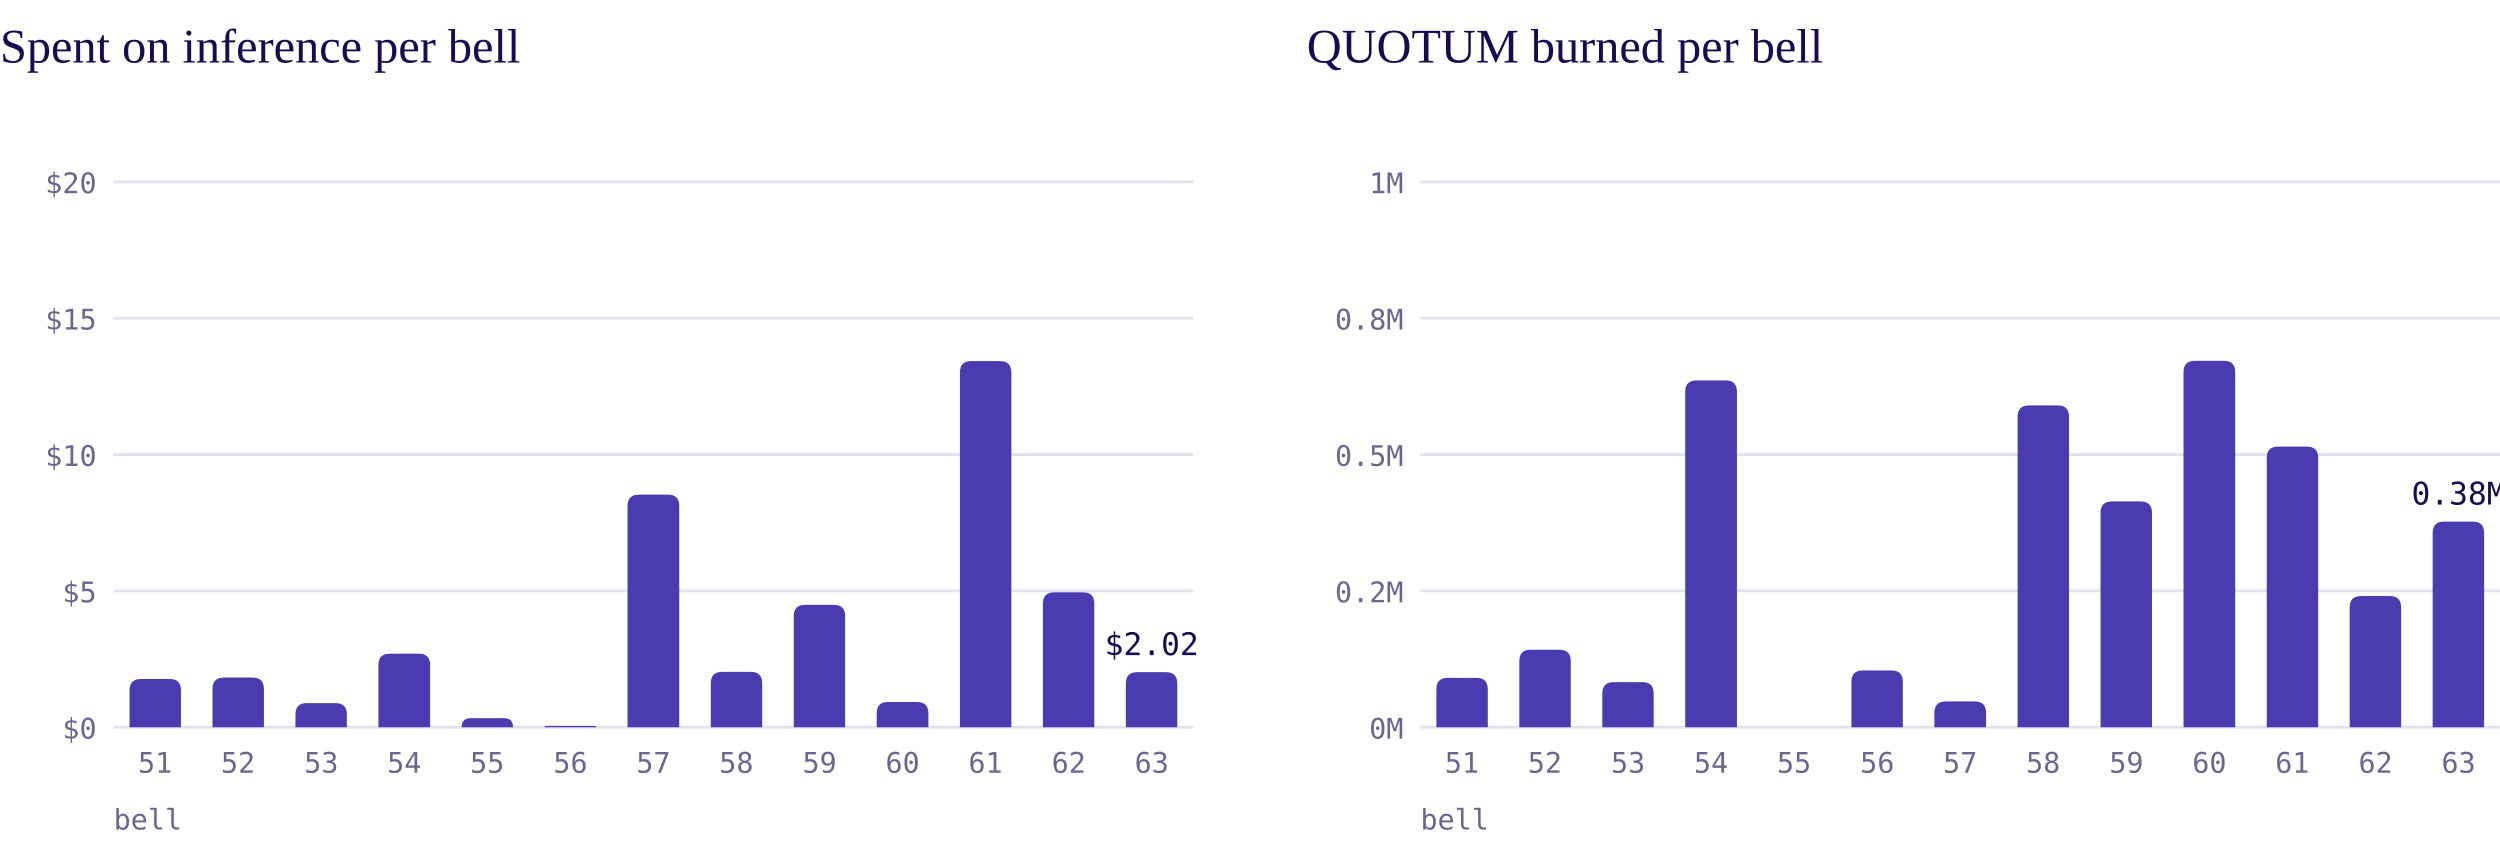
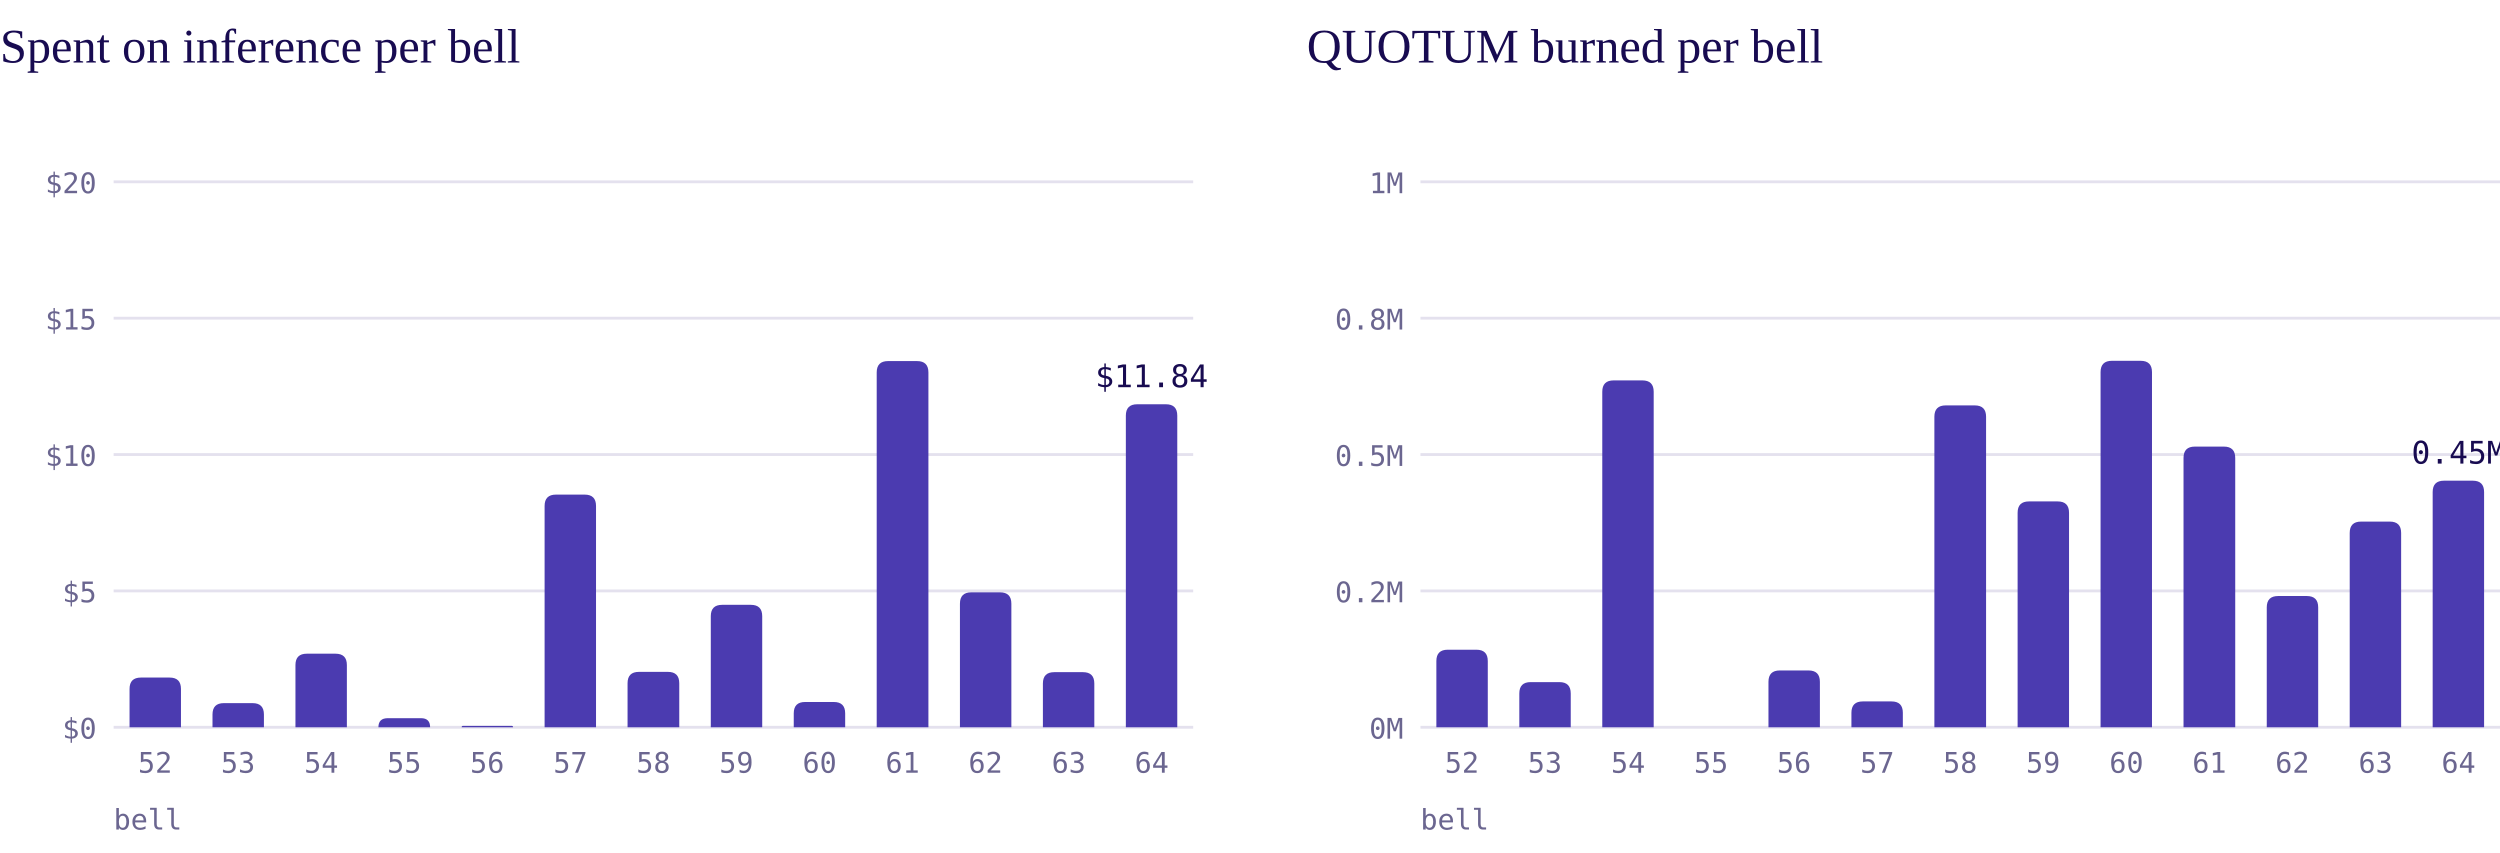
- <svg xmlns="http://www.w3.org/2000/svg" viewBox="0 0 880 300" width="880" height="300" role="img" aria-label="quotum bells 1 to 63: inference spent and QUOTUM burned per bell">
+ <svg xmlns="http://www.w3.org/2000/svg" viewBox="0 0 880 300" width="880" height="300" role="img" aria-label="quotum bells 1 to 64: inference spent and QUOTUM burned per bell">
  <text x="0" y="22" font-family="Georgia,'Times New Roman',serif" font-size="17" fill="#180b51">Spent on inference per bell</text>
  <line x1="40" x2="420" y1="256.0" y2="256.0" stroke="#e4e1ee" stroke-width="1" />
  <text x="34" y="260.0" text-anchor="end" font-family="ui-monospace,SFMono-Regular,Menlo,monospace" font-size="10" fill="#6b6690">$0</text>
  <line x1="40" x2="420" y1="208.0" y2="208.0" stroke="#e4e1ee" stroke-width="1" />
  <text x="34" y="212.0" text-anchor="end" font-family="ui-monospace,SFMono-Regular,Menlo,monospace" font-size="10" fill="#6b6690">$5</text>
  <line x1="40" x2="420" y1="160.0" y2="160.0" stroke="#e4e1ee" stroke-width="1" />
  <text x="34" y="164.0" text-anchor="end" font-family="ui-monospace,SFMono-Regular,Menlo,monospace" font-size="10" fill="#6b6690">$10</text>
  <line x1="40" x2="420" y1="112.0" y2="112.0" stroke="#e4e1ee" stroke-width="1" />
  <text x="34" y="116.0" text-anchor="end" font-family="ui-monospace,SFMono-Regular,Menlo,monospace" font-size="10" fill="#6b6690">$15</text>
  <line x1="40" x2="420" y1="64.0" y2="64.0" stroke="#e4e1ee" stroke-width="1" />
  <text x="34" y="68.0" text-anchor="end" font-family="ui-monospace,SFMono-Regular,Menlo,monospace" font-size="10" fill="#6b6690">$20</text>
-   <path d="M45.6,256.0 V243.0 Q45.6,239.0 49.6,239.0 H59.7 Q63.7,239.0 63.7,243.0 V256.0 Z" fill="#4b3bb0" />
-   <text x="54.6" y="272" text-anchor="middle" font-family="ui-monospace,SFMono-Regular,Menlo,monospace" font-size="10" fill="#6b6690">51</text>
-   <path d="M74.8,256.0 V242.5 Q74.8,238.5 78.8,238.5 H88.9 Q92.9,238.5 92.9,242.5 V256.0 Z" fill="#4b3bb0" />
-   <text x="83.8" y="272" text-anchor="middle" font-family="ui-monospace,SFMono-Regular,Menlo,monospace" font-size="10" fill="#6b6690">52</text>
-   <path d="M104.0,256.0 V251.5 Q104.0,247.5 108.0,247.5 H118.1 Q122.1,247.5 122.1,251.5 V256.0 Z" fill="#4b3bb0" />
-   <text x="113.1" y="272" text-anchor="middle" font-family="ui-monospace,SFMono-Regular,Menlo,monospace" font-size="10" fill="#6b6690">53</text>
-   <path d="M133.2,256.0 V234.1 Q133.2,230.1 137.2,230.1 H147.4 Q151.4,230.1 151.4,234.1 V256.0 Z" fill="#4b3bb0" />
-   <text x="142.3" y="272" text-anchor="middle" font-family="ui-monospace,SFMono-Regular,Menlo,monospace" font-size="10" fill="#6b6690">54</text>
-   <path d="M162.5,256.0 V256.0 Q162.5,252.8 165.7,252.8 H177.4 Q180.6,252.8 180.6,256.0 V256.0 Z" fill="#4b3bb0" />
-   <text x="171.5" y="272" text-anchor="middle" font-family="ui-monospace,SFMono-Regular,Menlo,monospace" font-size="10" fill="#6b6690">55</text>
-   <path d="M191.7,256.0 V256.0 Q191.7,255.5 192.2,255.5 H209.3 Q209.8,255.5 209.8,256.0 V256.0 Z" fill="#4b3bb0" />
-   <text x="200.8" y="272" text-anchor="middle" font-family="ui-monospace,SFMono-Regular,Menlo,monospace" font-size="10" fill="#6b6690">56</text>
-   <path d="M220.9,256.0 V178.1 Q220.9,174.1 224.9,174.1 H235.1 Q239.1,174.1 239.1,178.1 V256.0 Z" fill="#4b3bb0" />
-   <text x="230.0" y="272" text-anchor="middle" font-family="ui-monospace,SFMono-Regular,Menlo,monospace" font-size="10" fill="#6b6690">57</text>
-   <path d="M250.2,256.0 V240.5 Q250.2,236.5 254.2,236.5 H264.3 Q268.3,236.5 268.3,240.5 V256.0 Z" fill="#4b3bb0" />
-   <text x="259.2" y="272" text-anchor="middle" font-family="ui-monospace,SFMono-Regular,Menlo,monospace" font-size="10" fill="#6b6690">58</text>
-   <path d="M279.4,256.0 V216.9 Q279.4,212.9 283.4,212.9 H293.5 Q297.5,212.9 297.5,216.9 V256.0 Z" fill="#4b3bb0" />
-   <text x="288.5" y="272" text-anchor="middle" font-family="ui-monospace,SFMono-Regular,Menlo,monospace" font-size="10" fill="#6b6690">59</text>
-   <path d="M308.6,256.0 V251.1 Q308.6,247.1 312.6,247.1 H322.8 Q326.8,247.1 326.8,251.1 V256.0 Z" fill="#4b3bb0" />
-   <text x="317.7" y="272" text-anchor="middle" font-family="ui-monospace,SFMono-Regular,Menlo,monospace" font-size="10" fill="#6b6690">60</text>
-   <path d="M337.9,256.0 V131.1 Q337.9,127.1 341.9,127.1 H352.0 Q356.0,127.1 356.0,131.1 V256.0 Z" fill="#4b3bb0" />
-   <text x="346.9" y="272" text-anchor="middle" font-family="ui-monospace,SFMono-Regular,Menlo,monospace" font-size="10" fill="#6b6690">61</text>
-   <path d="M367.1,256.0 V212.5 Q367.1,208.5 371.1,208.5 H381.2 Q385.2,208.5 385.2,212.5 V256.0 Z" fill="#4b3bb0" />
-   <text x="376.2" y="272" text-anchor="middle" font-family="ui-monospace,SFMono-Regular,Menlo,monospace" font-size="10" fill="#6b6690">62</text>
-   <path d="M396.3,256.0 V240.6 Q396.3,236.6 400.3,236.6 H410.4 Q414.4,236.6 414.4,240.6 V256.0 Z" fill="#4b3bb0" />
-   <text x="405.4" y="272" text-anchor="middle" font-family="ui-monospace,SFMono-Regular,Menlo,monospace" font-size="10" fill="#6b6690">63</text>
-   <text x="405.4" y="230.6" text-anchor="middle" font-family="ui-monospace,SFMono-Regular,Menlo,monospace" font-size="11" fill="#180b51">$2.02</text>
+   <path d="M45.6,256.0 V242.5 Q45.6,238.5 49.6,238.5 H59.7 Q63.7,238.5 63.7,242.5 V256.0 Z" fill="#4b3bb0" />
+   <text x="54.6" y="272" text-anchor="middle" font-family="ui-monospace,SFMono-Regular,Menlo,monospace" font-size="10" fill="#6b6690">52</text>
+   <path d="M74.8,256.0 V251.5 Q74.8,247.5 78.8,247.5 H88.9 Q92.9,247.5 92.9,251.5 V256.0 Z" fill="#4b3bb0" />
+   <text x="83.8" y="272" text-anchor="middle" font-family="ui-monospace,SFMono-Regular,Menlo,monospace" font-size="10" fill="#6b6690">53</text>
+   <path d="M104.0,256.0 V234.1 Q104.0,230.1 108.0,230.1 H118.1 Q122.1,230.1 122.1,234.1 V256.0 Z" fill="#4b3bb0" />
+   <text x="113.1" y="272" text-anchor="middle" font-family="ui-monospace,SFMono-Regular,Menlo,monospace" font-size="10" fill="#6b6690">54</text>
+   <path d="M133.2,256.0 V256.0 Q133.2,252.8 136.5,252.8 H148.2 Q151.4,252.8 151.4,256.0 V256.0 Z" fill="#4b3bb0" />
+   <text x="142.3" y="272" text-anchor="middle" font-family="ui-monospace,SFMono-Regular,Menlo,monospace" font-size="10" fill="#6b6690">55</text>
+   <path d="M162.5,256.0 V256.0 Q162.5,255.5 163.0,255.5 H180.1 Q180.6,255.5 180.6,256.0 V256.0 Z" fill="#4b3bb0" />
+   <text x="171.5" y="272" text-anchor="middle" font-family="ui-monospace,SFMono-Regular,Menlo,monospace" font-size="10" fill="#6b6690">56</text>
+   <path d="M191.7,256.0 V178.1 Q191.7,174.1 195.7,174.1 H205.8 Q209.8,174.1 209.8,178.1 V256.0 Z" fill="#4b3bb0" />
+   <text x="200.8" y="272" text-anchor="middle" font-family="ui-monospace,SFMono-Regular,Menlo,monospace" font-size="10" fill="#6b6690">57</text>
+   <path d="M220.9,256.0 V240.5 Q220.9,236.5 224.9,236.5 H235.1 Q239.1,236.5 239.1,240.5 V256.0 Z" fill="#4b3bb0" />
+   <text x="230.0" y="272" text-anchor="middle" font-family="ui-monospace,SFMono-Regular,Menlo,monospace" font-size="10" fill="#6b6690">58</text>
+   <path d="M250.2,256.0 V216.9 Q250.2,212.9 254.2,212.9 H264.3 Q268.3,212.9 268.3,216.9 V256.0 Z" fill="#4b3bb0" />
+   <text x="259.2" y="272" text-anchor="middle" font-family="ui-monospace,SFMono-Regular,Menlo,monospace" font-size="10" fill="#6b6690">59</text>
+   <path d="M279.4,256.0 V251.1 Q279.4,247.1 283.4,247.1 H293.5 Q297.5,247.1 297.5,251.1 V256.0 Z" fill="#4b3bb0" />
+   <text x="288.5" y="272" text-anchor="middle" font-family="ui-monospace,SFMono-Regular,Menlo,monospace" font-size="10" fill="#6b6690">60</text>
+   <path d="M308.6,256.0 V131.1 Q308.6,127.1 312.6,127.1 H322.8 Q326.8,127.1 326.8,131.1 V256.0 Z" fill="#4b3bb0" />
+   <text x="317.7" y="272" text-anchor="middle" font-family="ui-monospace,SFMono-Regular,Menlo,monospace" font-size="10" fill="#6b6690">61</text>
+   <path d="M337.9,256.0 V212.5 Q337.9,208.5 341.9,208.5 H352.0 Q356.0,208.5 356.0,212.5 V256.0 Z" fill="#4b3bb0" />
+   <text x="346.9" y="272" text-anchor="middle" font-family="ui-monospace,SFMono-Regular,Menlo,monospace" font-size="10" fill="#6b6690">62</text>
+   <path d="M367.1,256.0 V240.6 Q367.1,236.6 371.1,236.6 H381.2 Q385.2,236.6 385.2,240.6 V256.0 Z" fill="#4b3bb0" />
+   <text x="376.2" y="272" text-anchor="middle" font-family="ui-monospace,SFMono-Regular,Menlo,monospace" font-size="10" fill="#6b6690">63</text>
+   <path d="M396.3,256.0 V146.3 Q396.3,142.3 400.3,142.3 H410.4 Q414.4,142.3 414.4,146.3 V256.0 Z" fill="#4b3bb0" />
+   <text x="405.4" y="272" text-anchor="middle" font-family="ui-monospace,SFMono-Regular,Menlo,monospace" font-size="10" fill="#6b6690">64</text>
+   <text x="405.4" y="136.3" text-anchor="middle" font-family="ui-monospace,SFMono-Regular,Menlo,monospace" font-size="11" fill="#180b51">$11.84</text>
  <text x="40" y="292" font-family="ui-monospace,SFMono-Regular,Menlo,monospace" font-size="10" fill="#6b6690">bell</text>
  <text x="460" y="22" font-family="Georgia,'Times New Roman',serif" font-size="17" fill="#180b51">QUOTUM burned per bell</text>
  <line x1="500" x2="880" y1="256.0" y2="256.0" stroke="#e4e1ee" stroke-width="1" />
  <text x="494" y="260.0" text-anchor="end" font-family="ui-monospace,SFMono-Regular,Menlo,monospace" font-size="10" fill="#6b6690">0M</text>
  <line x1="500" x2="880" y1="208.0" y2="208.0" stroke="#e4e1ee" stroke-width="1" />
  <text x="494" y="212.0" text-anchor="end" font-family="ui-monospace,SFMono-Regular,Menlo,monospace" font-size="10" fill="#6b6690">0.2M</text>
  <line x1="500" x2="880" y1="160.0" y2="160.0" stroke="#e4e1ee" stroke-width="1" />
  <text x="494" y="164.0" text-anchor="end" font-family="ui-monospace,SFMono-Regular,Menlo,monospace" font-size="10" fill="#6b6690">0.5M</text>
  <line x1="500" x2="880" y1="112.0" y2="112.0" stroke="#e4e1ee" stroke-width="1" />
  <text x="494" y="116.0" text-anchor="end" font-family="ui-monospace,SFMono-Regular,Menlo,monospace" font-size="10" fill="#6b6690">0.8M</text>
  <line x1="500" x2="880" y1="64.0" y2="64.0" stroke="#e4e1ee" stroke-width="1" />
  <text x="494" y="68.0" text-anchor="end" font-family="ui-monospace,SFMono-Regular,Menlo,monospace" font-size="10" fill="#6b6690">1M</text>
-   <path d="M505.6,256.0 V242.6 Q505.6,238.6 509.6,238.6 H519.7 Q523.7,238.6 523.7,242.6 V256.0 Z" fill="#4b3bb0" />
-   <text x="514.6" y="272" text-anchor="middle" font-family="ui-monospace,SFMono-Regular,Menlo,monospace" font-size="10" fill="#6b6690">51</text>
-   <path d="M534.8,256.0 V232.7 Q534.8,228.7 538.8,228.7 H548.9 Q552.9,228.7 552.9,232.7 V256.0 Z" fill="#4b3bb0" />
-   <text x="543.8" y="272" text-anchor="middle" font-family="ui-monospace,SFMono-Regular,Menlo,monospace" font-size="10" fill="#6b6690">52</text>
-   <path d="M564.0,256.0 V244.1 Q564.0,240.1 568.0,240.1 H578.1 Q582.1,240.1 582.1,244.1 V256.0 Z" fill="#4b3bb0" />
-   <text x="573.1" y="272" text-anchor="middle" font-family="ui-monospace,SFMono-Regular,Menlo,monospace" font-size="10" fill="#6b6690">53</text>
-   <path d="M593.2,256.0 V137.9 Q593.2,133.9 597.2,133.9 H607.4 Q611.4,133.9 611.4,137.9 V256.0 Z" fill="#4b3bb0" />
-   <text x="602.3" y="272" text-anchor="middle" font-family="ui-monospace,SFMono-Regular,Menlo,monospace" font-size="10" fill="#6b6690">54</text>
-   <text x="631.5" y="272" text-anchor="middle" font-family="ui-monospace,SFMono-Regular,Menlo,monospace" font-size="10" fill="#6b6690">55</text>
-   <path d="M651.7,256.0 V240.0 Q651.7,236.0 655.7,236.0 H665.8 Q669.8,236.0 669.8,240.0 V256.0 Z" fill="#4b3bb0" />
-   <text x="660.8" y="272" text-anchor="middle" font-family="ui-monospace,SFMono-Regular,Menlo,monospace" font-size="10" fill="#6b6690">56</text>
-   <path d="M680.9,256.0 V250.9 Q680.9,246.9 684.9,246.9 H695.1 Q699.1,246.9 699.1,250.9 V256.0 Z" fill="#4b3bb0" />
-   <text x="690.0" y="272" text-anchor="middle" font-family="ui-monospace,SFMono-Regular,Menlo,monospace" font-size="10" fill="#6b6690">57</text>
-   <path d="M710.2,256.0 V146.7 Q710.2,142.7 714.2,142.7 H724.3 Q728.3,142.7 728.3,146.7 V256.0 Z" fill="#4b3bb0" />
-   <text x="719.2" y="272" text-anchor="middle" font-family="ui-monospace,SFMono-Regular,Menlo,monospace" font-size="10" fill="#6b6690">58</text>
-   <path d="M739.4,256.0 V180.5 Q739.4,176.5 743.4,176.5 H753.5 Q757.5,176.5 757.5,180.5 V256.0 Z" fill="#4b3bb0" />
-   <text x="748.5" y="272" text-anchor="middle" font-family="ui-monospace,SFMono-Regular,Menlo,monospace" font-size="10" fill="#6b6690">59</text>
-   <path d="M768.6,256.0 V131.0 Q768.6,127.0 772.6,127.0 H782.8 Q786.8,127.0 786.8,131.0 V256.0 Z" fill="#4b3bb0" />
-   <text x="777.7" y="272" text-anchor="middle" font-family="ui-monospace,SFMono-Regular,Menlo,monospace" font-size="10" fill="#6b6690">60</text>
-   <path d="M797.9,256.0 V161.2 Q797.9,157.2 801.9,157.2 H812.0 Q816.0,157.2 816.0,161.2 V256.0 Z" fill="#4b3bb0" />
-   <text x="806.9" y="272" text-anchor="middle" font-family="ui-monospace,SFMono-Regular,Menlo,monospace" font-size="10" fill="#6b6690">61</text>
-   <path d="M827.1,256.0 V213.8 Q827.1,209.8 831.1,209.8 H841.2 Q845.2,209.8 845.2,213.8 V256.0 Z" fill="#4b3bb0" />
-   <text x="836.2" y="272" text-anchor="middle" font-family="ui-monospace,SFMono-Regular,Menlo,monospace" font-size="10" fill="#6b6690">62</text>
-   <path d="M856.3,256.0 V187.6 Q856.3,183.6 860.3,183.6 H870.4 Q874.4,183.6 874.4,187.6 V256.0 Z" fill="#4b3bb0" />
-   <text x="865.4" y="272" text-anchor="middle" font-family="ui-monospace,SFMono-Regular,Menlo,monospace" font-size="10" fill="#6b6690">63</text>
-   <text x="865.4" y="177.6" text-anchor="middle" font-family="ui-monospace,SFMono-Regular,Menlo,monospace" font-size="11" fill="#180b51">0.38M</text>
+   <path d="M505.6,256.0 V232.7 Q505.6,228.7 509.6,228.7 H519.7 Q523.7,228.7 523.7,232.7 V256.0 Z" fill="#4b3bb0" />
+   <text x="514.6" y="272" text-anchor="middle" font-family="ui-monospace,SFMono-Regular,Menlo,monospace" font-size="10" fill="#6b6690">52</text>
+   <path d="M534.8,256.0 V244.1 Q534.8,240.1 538.8,240.1 H548.9 Q552.9,240.1 552.9,244.1 V256.0 Z" fill="#4b3bb0" />
+   <text x="543.8" y="272" text-anchor="middle" font-family="ui-monospace,SFMono-Regular,Menlo,monospace" font-size="10" fill="#6b6690">53</text>
+   <path d="M564.0,256.0 V137.9 Q564.0,133.9 568.0,133.9 H578.1 Q582.1,133.9 582.1,137.9 V256.0 Z" fill="#4b3bb0" />
+   <text x="573.1" y="272" text-anchor="middle" font-family="ui-monospace,SFMono-Regular,Menlo,monospace" font-size="10" fill="#6b6690">54</text>
+   <text x="602.3" y="272" text-anchor="middle" font-family="ui-monospace,SFMono-Regular,Menlo,monospace" font-size="10" fill="#6b6690">55</text>
+   <path d="M622.5,256.0 V240.0 Q622.5,236.0 626.5,236.0 H636.6 Q640.6,236.0 640.6,240.0 V256.0 Z" fill="#4b3bb0" />
+   <text x="631.5" y="272" text-anchor="middle" font-family="ui-monospace,SFMono-Regular,Menlo,monospace" font-size="10" fill="#6b6690">56</text>
+   <path d="M651.7,256.0 V250.9 Q651.7,246.9 655.7,246.9 H665.8 Q669.8,246.9 669.8,250.9 V256.0 Z" fill="#4b3bb0" />
+   <text x="660.8" y="272" text-anchor="middle" font-family="ui-monospace,SFMono-Regular,Menlo,monospace" font-size="10" fill="#6b6690">57</text>
+   <path d="M680.9,256.0 V146.7 Q680.9,142.7 684.9,142.7 H695.1 Q699.1,142.7 699.1,146.7 V256.0 Z" fill="#4b3bb0" />
+   <text x="690.0" y="272" text-anchor="middle" font-family="ui-monospace,SFMono-Regular,Menlo,monospace" font-size="10" fill="#6b6690">58</text>
+   <path d="M710.2,256.0 V180.5 Q710.2,176.5 714.2,176.5 H724.3 Q728.3,176.5 728.3,180.5 V256.0 Z" fill="#4b3bb0" />
+   <text x="719.2" y="272" text-anchor="middle" font-family="ui-monospace,SFMono-Regular,Menlo,monospace" font-size="10" fill="#6b6690">59</text>
+   <path d="M739.4,256.0 V131.0 Q739.4,127.0 743.4,127.0 H753.5 Q757.5,127.0 757.5,131.0 V256.0 Z" fill="#4b3bb0" />
+   <text x="748.5" y="272" text-anchor="middle" font-family="ui-monospace,SFMono-Regular,Menlo,monospace" font-size="10" fill="#6b6690">60</text>
+   <path d="M768.6,256.0 V161.2 Q768.6,157.2 772.6,157.2 H782.8 Q786.8,157.2 786.8,161.2 V256.0 Z" fill="#4b3bb0" />
+   <text x="777.7" y="272" text-anchor="middle" font-family="ui-monospace,SFMono-Regular,Menlo,monospace" font-size="10" fill="#6b6690">61</text>
+   <path d="M797.9,256.0 V213.8 Q797.9,209.8 801.9,209.8 H812.0 Q816.0,209.8 816.0,213.8 V256.0 Z" fill="#4b3bb0" />
+   <text x="806.9" y="272" text-anchor="middle" font-family="ui-monospace,SFMono-Regular,Menlo,monospace" font-size="10" fill="#6b6690">62</text>
+   <path d="M827.1,256.0 V187.6 Q827.1,183.6 831.1,183.6 H841.2 Q845.2,183.6 845.2,187.6 V256.0 Z" fill="#4b3bb0" />
+   <text x="836.2" y="272" text-anchor="middle" font-family="ui-monospace,SFMono-Regular,Menlo,monospace" font-size="10" fill="#6b6690">63</text>
+   <path d="M856.3,256.0 V173.2 Q856.3,169.2 860.3,169.2 H870.4 Q874.4,169.2 874.4,173.2 V256.0 Z" fill="#4b3bb0" />
+   <text x="865.4" y="272" text-anchor="middle" font-family="ui-monospace,SFMono-Regular,Menlo,monospace" font-size="10" fill="#6b6690">64</text>
+   <text x="865.4" y="163.2" text-anchor="middle" font-family="ui-monospace,SFMono-Regular,Menlo,monospace" font-size="11" fill="#180b51">0.45M</text>
  <text x="500" y="292" font-family="ui-monospace,SFMono-Regular,Menlo,monospace" font-size="10" fill="#6b6690">bell</text>
</svg>
